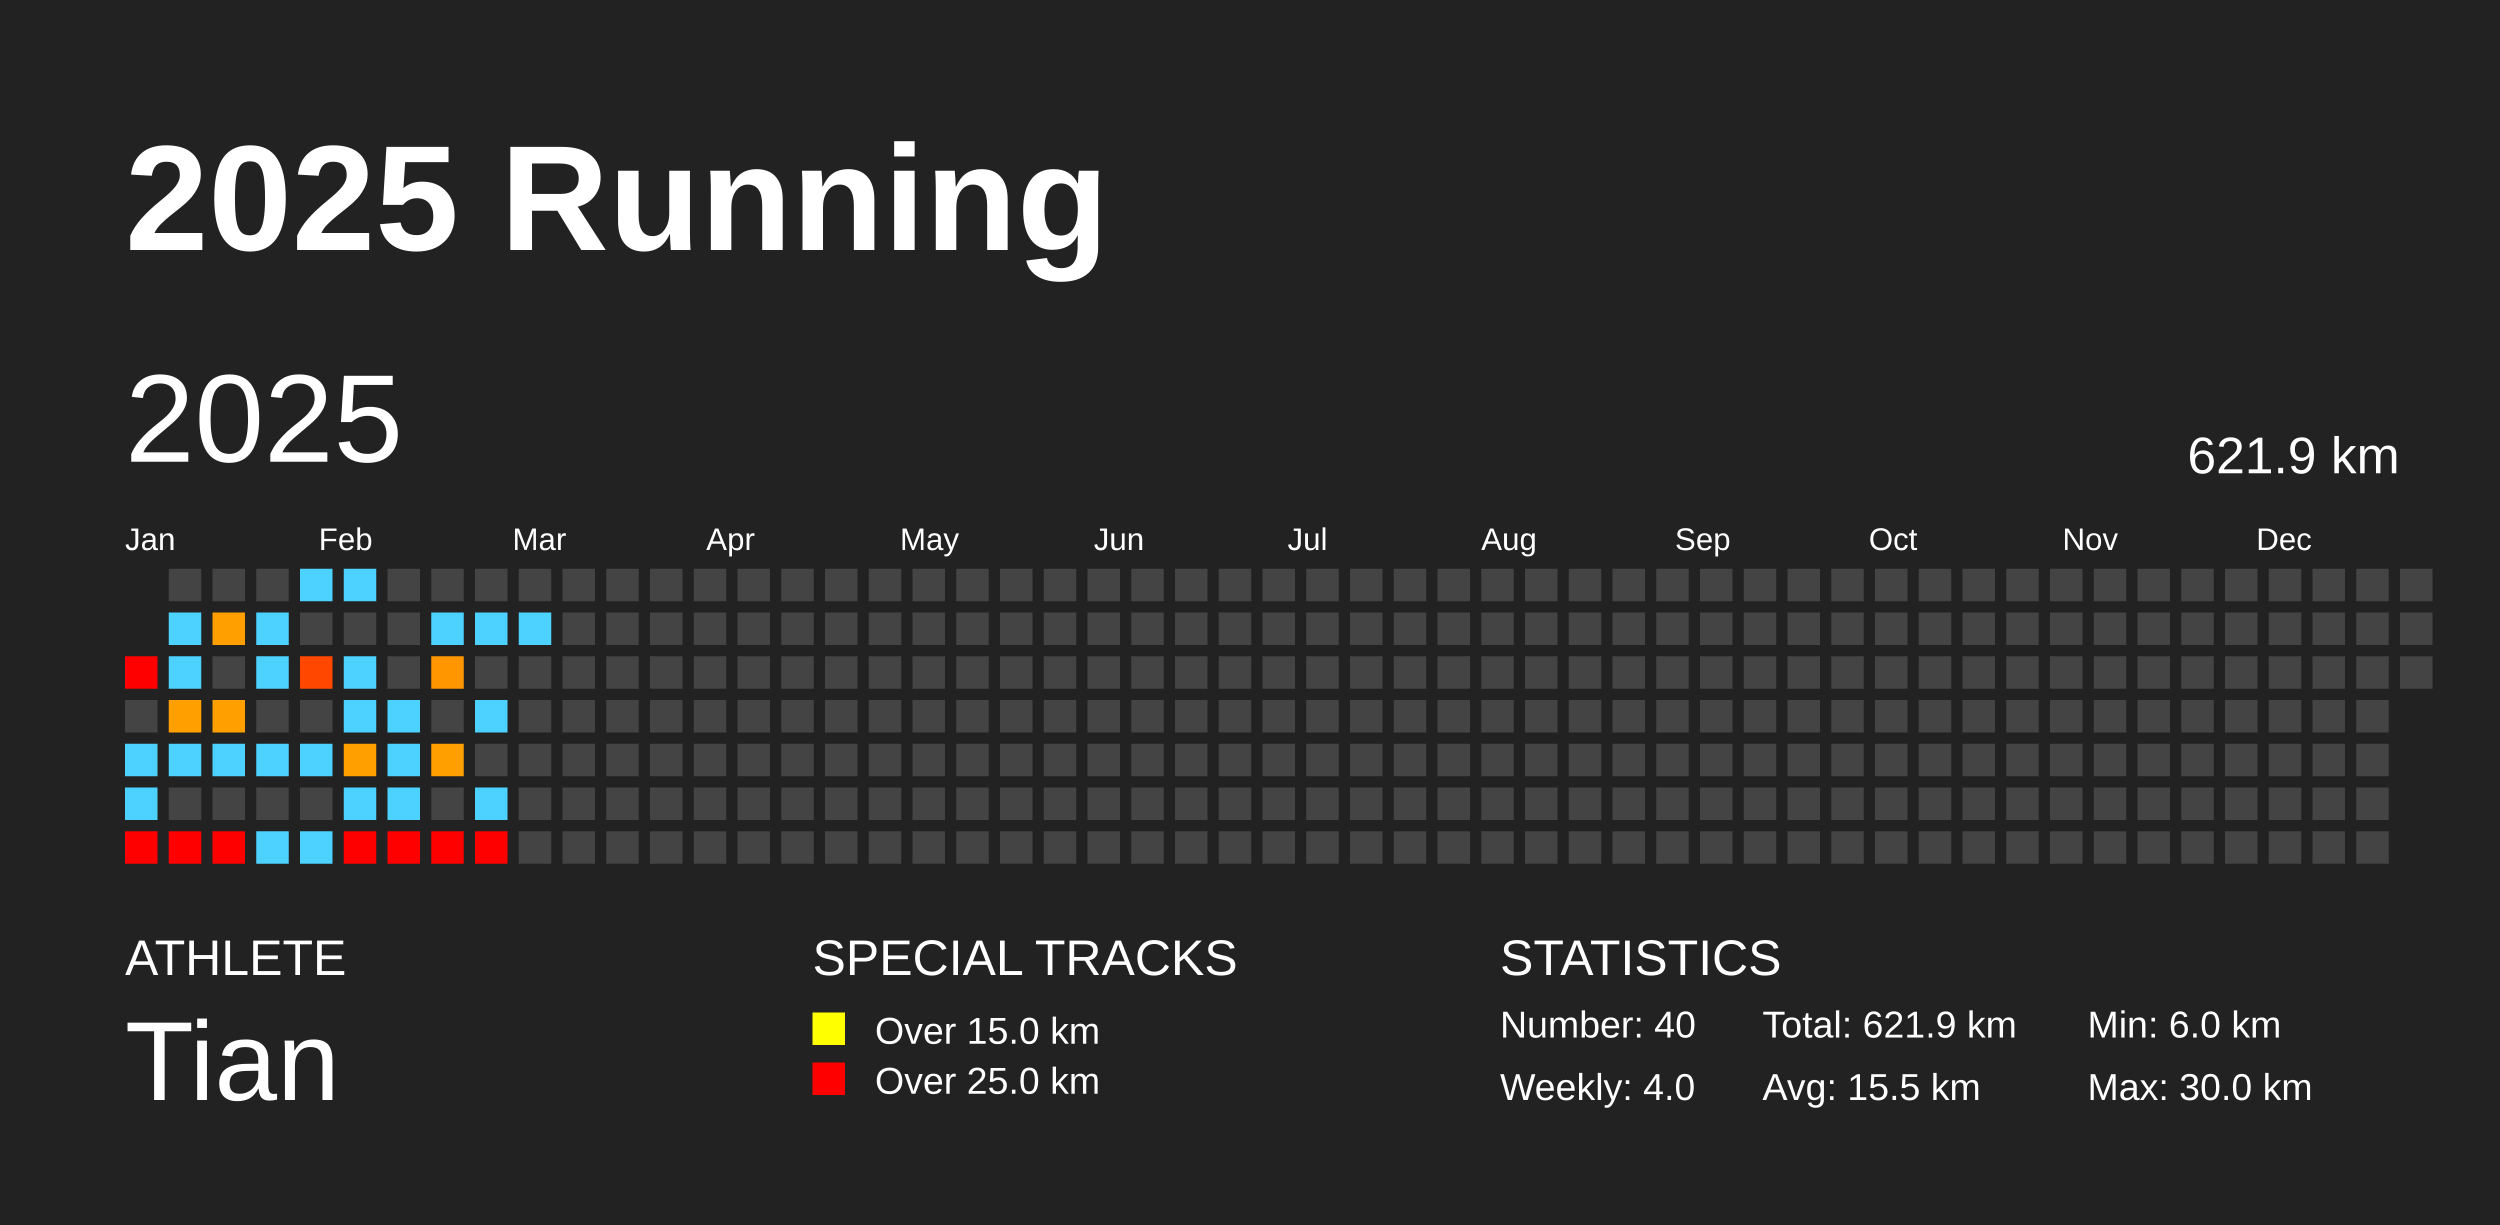
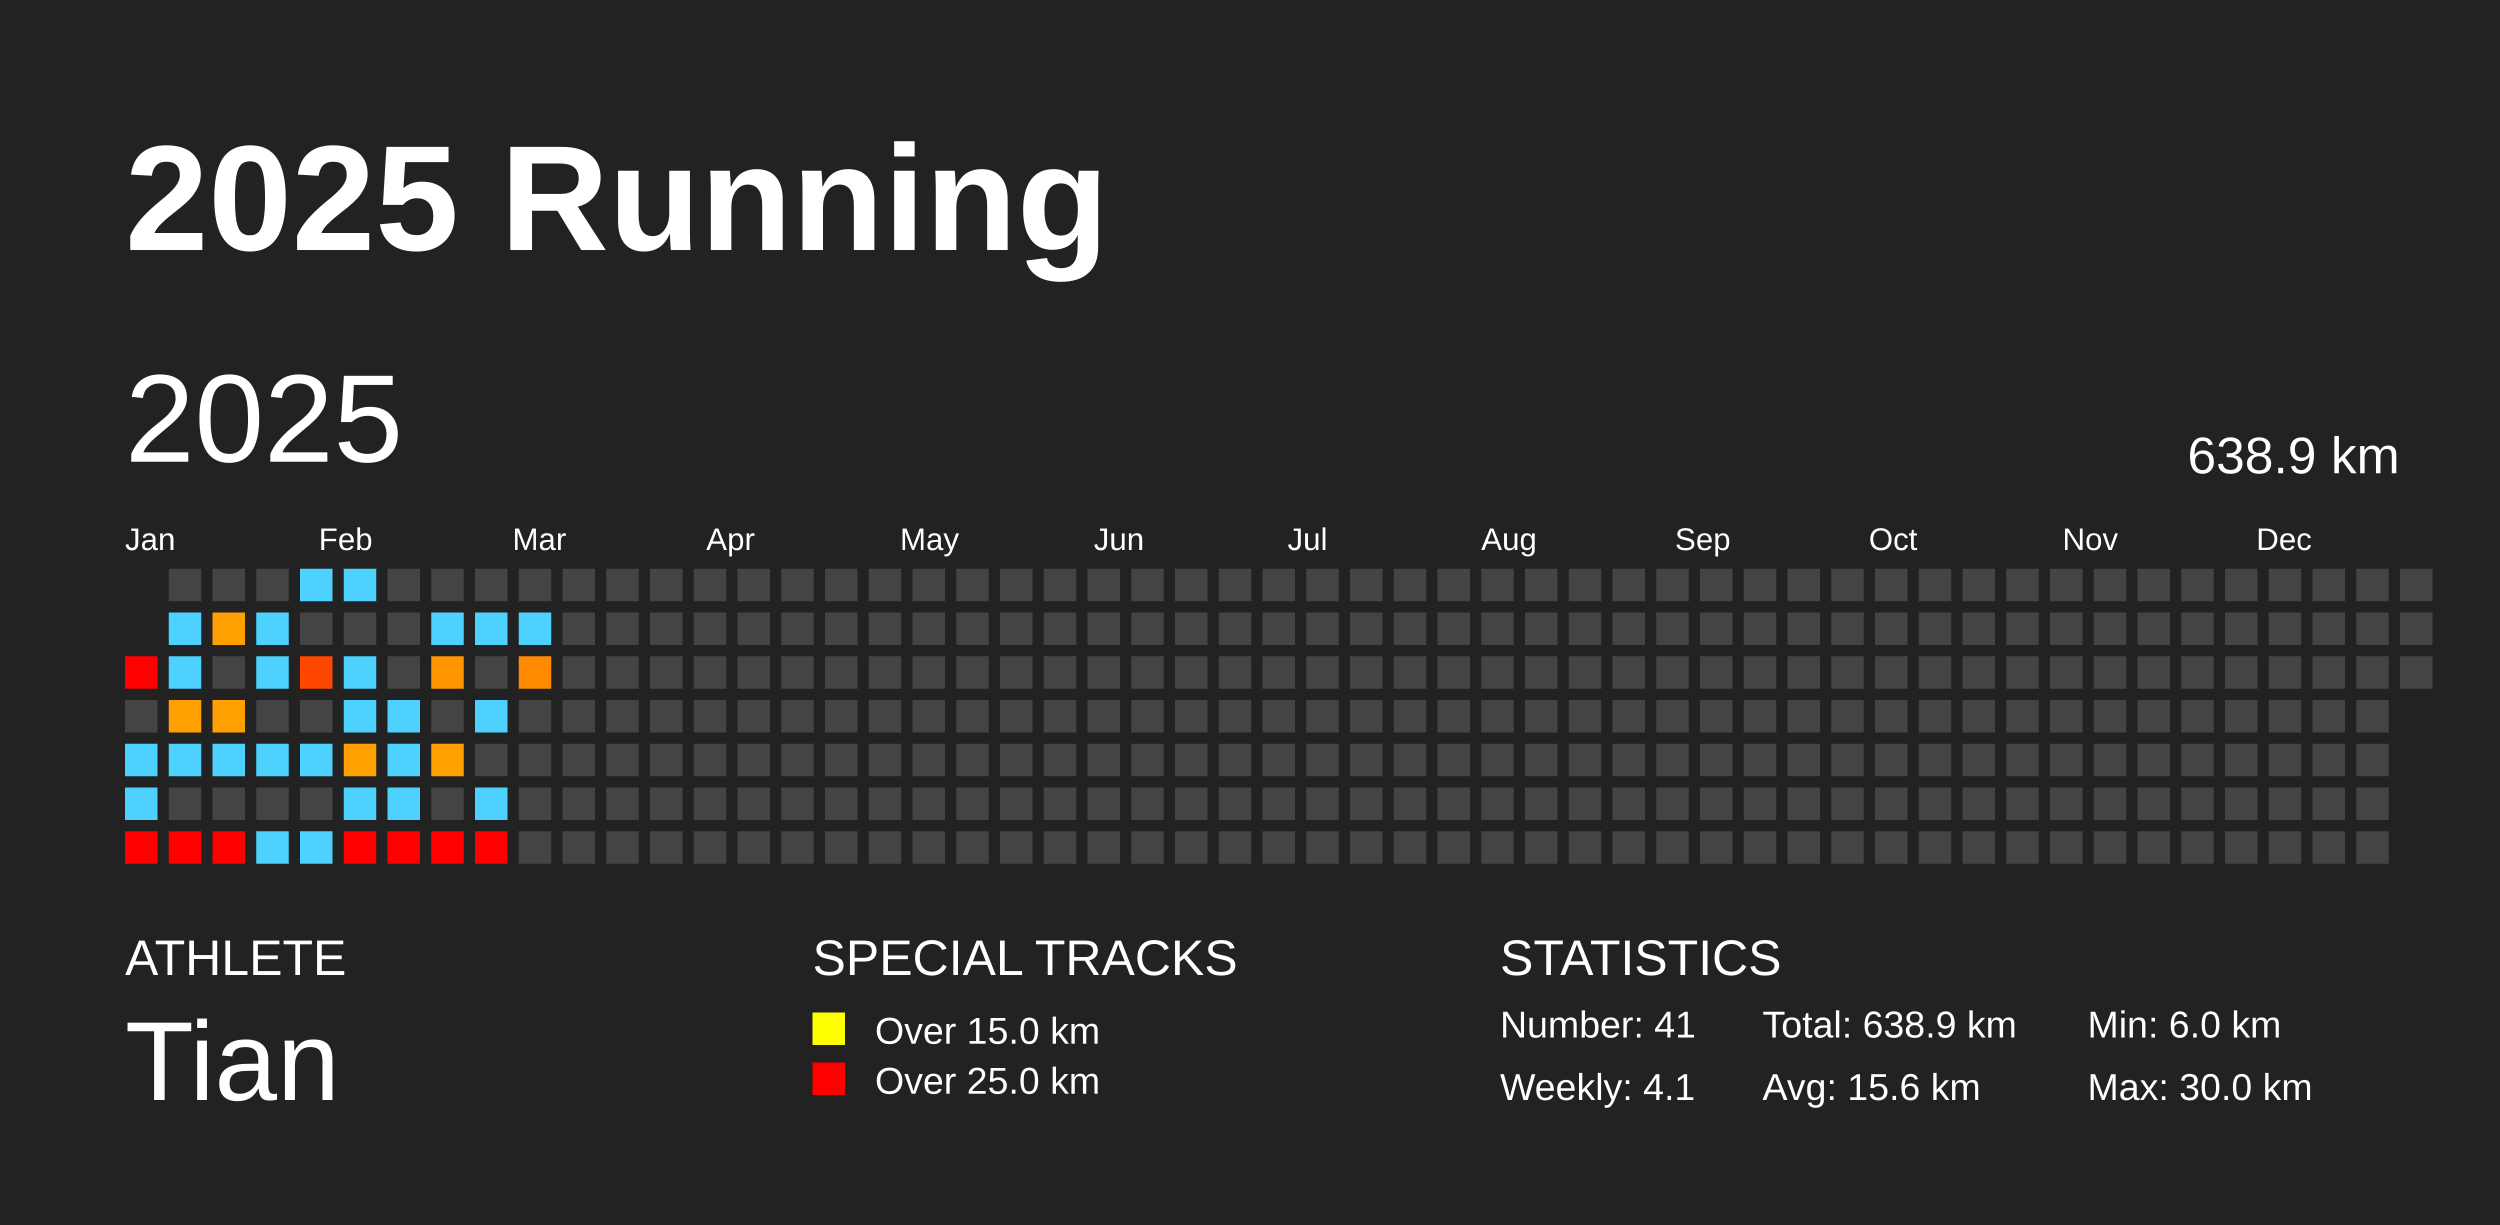
<svg xmlns="http://www.w3.org/2000/svg" baseProfile="full" height="98mm" version="1.1" viewBox="0,0,200,98" width="200mm">
  <defs />
  <rect fill="#222222" height="98" width="200" x="0" y="0" />
  <text fill="#FFFFFF" style="font-size:12px; font-family:Arial; font-weight:bold;" x="10" y="20">2025 Running</text>
  <text fill="#FFFFFF" style="font-size:4px; font-family:Arial" x="10" y="78">ATHLETE</text>
  <text fill="#FFFFFF" style="font-size:9px; font-family:Arial" x="10" y="88">Tian</text>
  <text fill="#FFFFFF" style="font-size:4px; font-family:Arial" x="65" y="78">SPECIAL TRACKS</text>
  <rect fill="yellow" height="2.6" width="2.6" x="65" y="81" />
  <text fill="#FFFFFF" style="font-size:3px; font-family:Arial" x="70" y="83.5">Over 15.0 km</text>
  <rect fill="red" height="2.6" width="2.6" x="65" y="85" />
  <text fill="#FFFFFF" style="font-size:3px; font-family:Arial" x="70" y="87.5">Over 25.0 km</text>
  <text fill="#FFFFFF" style="font-size:4px; font-family:Arial" x="120" y="78">STATISTICS</text>
-   <text fill="#FFFFFF" style="font-size:3px; font-family:Arial" x="120" y="83">Number: 40</text>
-   <text fill="#FFFFFF" style="font-size:3px; font-family:Arial" x="120" y="88">Weekly: 4.0</text>
-   <text fill="#FFFFFF" style="font-size:3px; font-family:Arial" x="141" y="83">Total: 621.9 km</text>
-   <text fill="#FFFFFF" style="font-size:3px; font-family:Arial" x="141" y="88">Avg: 15.5 km</text>
+   <text fill="#FFFFFF" style="font-size:3px; font-family:Arial" x="120" y="83">Number: 41</text>
+   <text fill="#FFFFFF" style="font-size:3px; font-family:Arial" x="120" y="88">Weekly: 4.1</text>
+   <text fill="#FFFFFF" style="font-size:3px; font-family:Arial" x="141" y="83">Total: 638.9 km</text>
+   <text fill="#FFFFFF" style="font-size:3px; font-family:Arial" x="141" y="88">Avg: 15.6 km</text>
  <text fill="#FFFFFF" style="font-size:3px; font-family:Arial" x="167" y="83">Min: 6.0 km</text>
  <text fill="#FFFFFF" style="font-size:3px; font-family:Arial" x="167" y="88">Max: 30.0 km</text>
  <text dominant-baseline="hanging" fill="#FFFFFF" style="font-size:10.0px; font-family:Arial;" x="10" y="30">2025</text>
-   <text dominant-baseline="hanging" fill="#FFFFFF" style="font-size:4.125px; font-family:Arial;" x="175" y="35">621.9 km</text>
+   <text dominant-baseline="hanging" fill="#FFFFFF" style="font-size:4.125px; font-family:Arial;" x="175" y="35">638.9 km</text>
  <text fill="#FFFFFF" style="font-size:2.5px; font-family:Arial" x="10.0" y="44">Jan</text>
  <text fill="#FFFFFF" style="font-size:2.5px; font-family:Arial" x="25.5" y="44">Feb</text>
  <text fill="#FFFFFF" style="font-size:2.5px; font-family:Arial" x="41.0" y="44">Mar</text>
  <text fill="#FFFFFF" style="font-size:2.5px; font-family:Arial" x="56.5" y="44">Apr</text>
  <text fill="#FFFFFF" style="font-size:2.5px; font-family:Arial" x="72.0" y="44">May</text>
  <text fill="#FFFFFF" style="font-size:2.5px; font-family:Arial" x="87.5" y="44">Jun</text>
  <text fill="#FFFFFF" style="font-size:2.5px; font-family:Arial" x="103.0" y="44">Jul</text>
  <text fill="#FFFFFF" style="font-size:2.5px; font-family:Arial" x="118.5" y="44">Aug</text>
  <text fill="#FFFFFF" style="font-size:2.5px; font-family:Arial" x="134.0" y="44">Sep</text>
  <text fill="#FFFFFF" style="font-size:2.5px; font-family:Arial" x="149.5" y="44">Oct</text>
  <text fill="#FFFFFF" style="font-size:2.5px; font-family:Arial" x="165.0" y="44">Nov</text>
  <text fill="#FFFFFF" style="font-size:2.5px; font-family:Arial" x="180.5" y="44">Dec</text>
  <rect fill="red" height="2.6" width="2.6" x="10.0" y="52.5" />
  <rect fill="#444444" height="2.6" width="2.6" x="10.0" y="56.0" />
  <rect fill="#4dd2ff" height="2.6" width="2.6" x="10.0" y="59.5" />
  <rect fill="#4dd2ff" height="2.6" width="2.6" x="10.0" y="63.0" />
  <rect fill="red" height="2.6" width="2.6" x="10.0" y="66.5" />
  <rect fill="#444444" height="2.6" width="2.6" x="13.5" y="45.5" />
  <rect fill="#4dd2ff" height="2.6" width="2.6" x="13.5" y="49.0" />
  <rect fill="#4dd2ff" height="2.6" width="2.6" x="13.5" y="52.5" />
  <rect fill="#ff9f00" height="2.6" width="2.6" x="13.5" y="56.0" />
  <rect fill="#4dd2ff" height="2.6" width="2.6" x="13.5" y="59.5" />
  <rect fill="#444444" height="2.6" width="2.6" x="13.5" y="63.0" />
  <rect fill="red" height="2.6" width="2.6" x="13.5" y="66.5" />
  <rect fill="#444444" height="2.6" width="2.6" x="17.0" y="45.5" />
  <rect fill="#ff9f00" height="2.6" width="2.6" x="17.0" y="49.0" />
  <rect fill="#444444" height="2.6" width="2.6" x="17.0" y="52.5" />
  <rect fill="#ff9f00" height="2.6" width="2.6" x="17.0" y="56.0" />
  <rect fill="#4dd2ff" height="2.6" width="2.6" x="17.0" y="59.5" />
  <rect fill="#444444" height="2.6" width="2.6" x="17.0" y="63.0" />
  <rect fill="red" height="2.6" width="2.6" x="17.0" y="66.5" />
  <rect fill="#444444" height="2.6" width="2.6" x="20.5" y="45.5" />
  <rect fill="#4dd2ff" height="2.6" width="2.6" x="20.5" y="49.0" />
  <rect fill="#4dd2ff" height="2.6" width="2.6" x="20.5" y="52.5" />
  <rect fill="#444444" height="2.6" width="2.6" x="20.5" y="56.0" />
  <rect fill="#4dd2ff" height="2.6" width="2.6" x="20.5" y="59.5" />
  <rect fill="#444444" height="2.6" width="2.6" x="20.5" y="63.0" />
  <rect fill="#4dd2ff" height="2.6" width="2.6" x="20.5" y="66.5" />
  <rect fill="#4dd2ff" height="2.6" width="2.6" x="24.0" y="45.5" />
  <rect fill="#444444" height="2.6" width="2.6" x="24.0" y="49.0" />
  <rect fill="#ff4700" height="2.6" width="2.6" x="24.0" y="52.5" />
  <rect fill="#444444" height="2.6" width="2.6" x="24.0" y="56.0" />
  <rect fill="#4dd2ff" height="2.6" width="2.6" x="24.0" y="59.5" />
  <rect fill="#444444" height="2.6" width="2.6" x="24.0" y="63.0" />
  <rect fill="#4dd2ff" height="2.6" width="2.6" x="24.0" y="66.5" />
  <rect fill="#4dd2ff" height="2.6" width="2.6" x="27.5" y="45.5" />
  <rect fill="#444444" height="2.6" width="2.6" x="27.5" y="49.0" />
  <rect fill="#4dd2ff" height="2.6" width="2.6" x="27.5" y="52.5" />
  <rect fill="#4dd2ff" height="2.6" width="2.6" x="27.5" y="56.0" />
  <rect fill="#ff9f00" height="2.6" width="2.6" x="27.5" y="59.5" />
  <rect fill="#4dd2ff" height="2.6" width="2.6" x="27.5" y="63.0" />
  <rect fill="red" height="2.6" width="2.6" x="27.5" y="66.5" />
  <rect fill="#444444" height="2.6" width="2.6" x="31.0" y="45.5" />
  <rect fill="#444444" height="2.6" width="2.6" x="31.0" y="49.0" />
  <rect fill="#444444" height="2.6" width="2.6" x="31.0" y="52.5" />
  <rect fill="#4dd2ff" height="2.6" width="2.6" x="31.0" y="56.0" />
  <rect fill="#4dd2ff" height="2.6" width="2.6" x="31.0" y="59.5" />
  <rect fill="#4dd2ff" height="2.6" width="2.6" x="31.0" y="63.0" />
  <rect fill="red" height="2.6" width="2.6" x="31.0" y="66.5" />
  <rect fill="#444444" height="2.6" width="2.6" x="34.5" y="45.5" />
  <rect fill="#4dd2ff" height="2.6" width="2.6" x="34.5" y="49.0" />
  <rect fill="#ff9600" height="2.6" width="2.6" x="34.5" y="52.5" />
  <rect fill="#444444" height="2.6" width="2.6" x="34.5" y="56.0" />
  <rect fill="#ff9f00" height="2.6" width="2.6" x="34.5" y="59.5" />
  <rect fill="#444444" height="2.6" width="2.6" x="34.5" y="63.0" />
  <rect fill="red" height="2.6" width="2.6" x="34.5" y="66.5" />
  <rect fill="#444444" height="2.6" width="2.6" x="38.0" y="45.5" />
  <rect fill="#4dd2ff" height="2.6" width="2.6" x="38.0" y="49.0" />
  <rect fill="#444444" height="2.6" width="2.6" x="38.0" y="52.5" />
  <rect fill="#4dd2ff" height="2.6" width="2.6" x="38.0" y="56.0" />
  <rect fill="#444444" height="2.6" width="2.6" x="38.0" y="59.5" />
  <rect fill="#4dd2ff" height="2.6" width="2.6" x="38.0" y="63.0" />
  <rect fill="red" height="2.6" width="2.6" x="38.0" y="66.5" />
  <rect fill="#444444" height="2.6" width="2.6" x="41.5" y="45.5" />
  <rect fill="#4dd2ff" height="2.6" width="2.6" x="41.5" y="49.0" />
-   <rect fill="#444444" height="2.6" width="2.6" x="41.5" y="52.5" />
+   <rect fill="#ff8a00" height="2.6" width="2.6" x="41.5" y="52.5" />
  <rect fill="#444444" height="2.6" width="2.6" x="41.5" y="56.0" />
  <rect fill="#444444" height="2.6" width="2.6" x="41.5" y="59.5" />
  <rect fill="#444444" height="2.6" width="2.6" x="41.5" y="63.0" />
  <rect fill="#444444" height="2.6" width="2.6" x="41.5" y="66.5" />
  <rect fill="#444444" height="2.6" width="2.6" x="45.0" y="45.5" />
  <rect fill="#444444" height="2.6" width="2.6" x="45.0" y="49.0" />
  <rect fill="#444444" height="2.6" width="2.6" x="45.0" y="52.5" />
  <rect fill="#444444" height="2.6" width="2.6" x="45.0" y="56.0" />
  <rect fill="#444444" height="2.6" width="2.6" x="45.0" y="59.5" />
  <rect fill="#444444" height="2.6" width="2.6" x="45.0" y="63.0" />
  <rect fill="#444444" height="2.6" width="2.6" x="45.0" y="66.5" />
  <rect fill="#444444" height="2.6" width="2.6" x="48.5" y="45.5" />
  <rect fill="#444444" height="2.6" width="2.6" x="48.5" y="49.0" />
  <rect fill="#444444" height="2.6" width="2.6" x="48.5" y="52.5" />
  <rect fill="#444444" height="2.6" width="2.6" x="48.5" y="56.0" />
  <rect fill="#444444" height="2.6" width="2.6" x="48.5" y="59.5" />
  <rect fill="#444444" height="2.6" width="2.6" x="48.5" y="63.0" />
  <rect fill="#444444" height="2.6" width="2.6" x="48.5" y="66.5" />
  <rect fill="#444444" height="2.6" width="2.6" x="52.0" y="45.5" />
  <rect fill="#444444" height="2.6" width="2.6" x="52.0" y="49.0" />
  <rect fill="#444444" height="2.6" width="2.6" x="52.0" y="52.5" />
  <rect fill="#444444" height="2.6" width="2.6" x="52.0" y="56.0" />
  <rect fill="#444444" height="2.6" width="2.6" x="52.0" y="59.5" />
  <rect fill="#444444" height="2.6" width="2.6" x="52.0" y="63.0" />
  <rect fill="#444444" height="2.6" width="2.6" x="52.0" y="66.5" />
  <rect fill="#444444" height="2.6" width="2.6" x="55.5" y="45.5" />
  <rect fill="#444444" height="2.6" width="2.6" x="55.5" y="49.0" />
  <rect fill="#444444" height="2.6" width="2.6" x="55.5" y="52.5" />
  <rect fill="#444444" height="2.6" width="2.6" x="55.5" y="56.0" />
  <rect fill="#444444" height="2.6" width="2.6" x="55.5" y="59.5" />
  <rect fill="#444444" height="2.6" width="2.6" x="55.5" y="63.0" />
  <rect fill="#444444" height="2.6" width="2.6" x="55.5" y="66.5" />
  <rect fill="#444444" height="2.6" width="2.6" x="59.0" y="45.5" />
  <rect fill="#444444" height="2.6" width="2.6" x="59.0" y="49.0" />
  <rect fill="#444444" height="2.6" width="2.6" x="59.0" y="52.5" />
  <rect fill="#444444" height="2.6" width="2.6" x="59.0" y="56.0" />
  <rect fill="#444444" height="2.6" width="2.6" x="59.0" y="59.5" />
  <rect fill="#444444" height="2.6" width="2.6" x="59.0" y="63.0" />
  <rect fill="#444444" height="2.6" width="2.6" x="59.0" y="66.5" />
  <rect fill="#444444" height="2.6" width="2.6" x="62.5" y="45.5" />
  <rect fill="#444444" height="2.6" width="2.6" x="62.5" y="49.0" />
  <rect fill="#444444" height="2.6" width="2.6" x="62.5" y="52.5" />
  <rect fill="#444444" height="2.6" width="2.6" x="62.5" y="56.0" />
  <rect fill="#444444" height="2.6" width="2.6" x="62.5" y="59.5" />
  <rect fill="#444444" height="2.6" width="2.6" x="62.5" y="63.0" />
  <rect fill="#444444" height="2.6" width="2.6" x="62.5" y="66.5" />
  <rect fill="#444444" height="2.6" width="2.6" x="66.0" y="45.5" />
  <rect fill="#444444" height="2.6" width="2.6" x="66.0" y="49.0" />
  <rect fill="#444444" height="2.6" width="2.6" x="66.0" y="52.5" />
  <rect fill="#444444" height="2.6" width="2.6" x="66.0" y="56.0" />
  <rect fill="#444444" height="2.6" width="2.6" x="66.0" y="59.5" />
  <rect fill="#444444" height="2.6" width="2.6" x="66.0" y="63.0" />
  <rect fill="#444444" height="2.6" width="2.6" x="66.0" y="66.5" />
  <rect fill="#444444" height="2.6" width="2.6" x="69.5" y="45.5" />
  <rect fill="#444444" height="2.6" width="2.6" x="69.5" y="49.0" />
  <rect fill="#444444" height="2.6" width="2.6" x="69.5" y="52.5" />
  <rect fill="#444444" height="2.6" width="2.6" x="69.5" y="56.0" />
  <rect fill="#444444" height="2.6" width="2.6" x="69.5" y="59.5" />
  <rect fill="#444444" height="2.6" width="2.6" x="69.5" y="63.0" />
  <rect fill="#444444" height="2.6" width="2.6" x="69.5" y="66.5" />
  <rect fill="#444444" height="2.6" width="2.6" x="73.0" y="45.5" />
  <rect fill="#444444" height="2.6" width="2.6" x="73.0" y="49.0" />
  <rect fill="#444444" height="2.6" width="2.6" x="73.0" y="52.5" />
  <rect fill="#444444" height="2.6" width="2.6" x="73.0" y="56.0" />
  <rect fill="#444444" height="2.6" width="2.6" x="73.0" y="59.5" />
  <rect fill="#444444" height="2.6" width="2.6" x="73.0" y="63.0" />
  <rect fill="#444444" height="2.6" width="2.6" x="73.0" y="66.5" />
  <rect fill="#444444" height="2.6" width="2.6" x="76.5" y="45.5" />
  <rect fill="#444444" height="2.6" width="2.6" x="76.5" y="49.0" />
  <rect fill="#444444" height="2.6" width="2.6" x="76.5" y="52.5" />
  <rect fill="#444444" height="2.6" width="2.6" x="76.5" y="56.0" />
  <rect fill="#444444" height="2.6" width="2.6" x="76.5" y="59.5" />
  <rect fill="#444444" height="2.6" width="2.6" x="76.5" y="63.0" />
  <rect fill="#444444" height="2.6" width="2.6" x="76.5" y="66.5" />
  <rect fill="#444444" height="2.6" width="2.6" x="80.0" y="45.5" />
  <rect fill="#444444" height="2.6" width="2.6" x="80.0" y="49.0" />
  <rect fill="#444444" height="2.6" width="2.6" x="80.0" y="52.5" />
  <rect fill="#444444" height="2.6" width="2.6" x="80.0" y="56.0" />
  <rect fill="#444444" height="2.6" width="2.6" x="80.0" y="59.5" />
  <rect fill="#444444" height="2.6" width="2.6" x="80.0" y="63.0" />
  <rect fill="#444444" height="2.6" width="2.6" x="80.0" y="66.5" />
  <rect fill="#444444" height="2.6" width="2.6" x="83.5" y="45.5" />
  <rect fill="#444444" height="2.6" width="2.6" x="83.5" y="49.0" />
  <rect fill="#444444" height="2.6" width="2.6" x="83.5" y="52.5" />
  <rect fill="#444444" height="2.6" width="2.6" x="83.5" y="56.0" />
  <rect fill="#444444" height="2.6" width="2.6" x="83.5" y="59.5" />
  <rect fill="#444444" height="2.6" width="2.6" x="83.5" y="63.0" />
  <rect fill="#444444" height="2.6" width="2.6" x="83.5" y="66.5" />
  <rect fill="#444444" height="2.6" width="2.6" x="87.0" y="45.5" />
  <rect fill="#444444" height="2.6" width="2.6" x="87.0" y="49.0" />
  <rect fill="#444444" height="2.6" width="2.6" x="87.0" y="52.5" />
  <rect fill="#444444" height="2.6" width="2.6" x="87.0" y="56.0" />
  <rect fill="#444444" height="2.6" width="2.6" x="87.0" y="59.5" />
  <rect fill="#444444" height="2.6" width="2.6" x="87.0" y="63.0" />
  <rect fill="#444444" height="2.6" width="2.6" x="87.0" y="66.5" />
  <rect fill="#444444" height="2.6" width="2.6" x="90.5" y="45.5" />
  <rect fill="#444444" height="2.6" width="2.6" x="90.5" y="49.0" />
  <rect fill="#444444" height="2.6" width="2.6" x="90.5" y="52.5" />
  <rect fill="#444444" height="2.6" width="2.6" x="90.5" y="56.0" />
  <rect fill="#444444" height="2.6" width="2.6" x="90.5" y="59.5" />
  <rect fill="#444444" height="2.6" width="2.6" x="90.5" y="63.0" />
  <rect fill="#444444" height="2.6" width="2.6" x="90.5" y="66.5" />
  <rect fill="#444444" height="2.6" width="2.6" x="94.0" y="45.5" />
  <rect fill="#444444" height="2.6" width="2.6" x="94.0" y="49.0" />
  <rect fill="#444444" height="2.6" width="2.6" x="94.0" y="52.5" />
  <rect fill="#444444" height="2.6" width="2.6" x="94.0" y="56.0" />
  <rect fill="#444444" height="2.6" width="2.6" x="94.0" y="59.5" />
  <rect fill="#444444" height="2.6" width="2.6" x="94.0" y="63.0" />
  <rect fill="#444444" height="2.6" width="2.6" x="94.0" y="66.5" />
  <rect fill="#444444" height="2.6" width="2.6" x="97.5" y="45.5" />
  <rect fill="#444444" height="2.6" width="2.6" x="97.5" y="49.0" />
  <rect fill="#444444" height="2.6" width="2.6" x="97.5" y="52.5" />
  <rect fill="#444444" height="2.6" width="2.6" x="97.5" y="56.0" />
  <rect fill="#444444" height="2.6" width="2.6" x="97.5" y="59.5" />
  <rect fill="#444444" height="2.6" width="2.6" x="97.5" y="63.0" />
  <rect fill="#444444" height="2.6" width="2.6" x="97.5" y="66.5" />
  <rect fill="#444444" height="2.6" width="2.6" x="101.0" y="45.5" />
  <rect fill="#444444" height="2.6" width="2.6" x="101.0" y="49.0" />
  <rect fill="#444444" height="2.6" width="2.6" x="101.0" y="52.5" />
  <rect fill="#444444" height="2.6" width="2.6" x="101.0" y="56.0" />
  <rect fill="#444444" height="2.6" width="2.6" x="101.0" y="59.5" />
  <rect fill="#444444" height="2.6" width="2.6" x="101.0" y="63.0" />
  <rect fill="#444444" height="2.6" width="2.6" x="101.0" y="66.5" />
  <rect fill="#444444" height="2.6" width="2.6" x="104.5" y="45.5" />
  <rect fill="#444444" height="2.6" width="2.6" x="104.5" y="49.0" />
  <rect fill="#444444" height="2.6" width="2.6" x="104.5" y="52.5" />
  <rect fill="#444444" height="2.6" width="2.6" x="104.5" y="56.0" />
  <rect fill="#444444" height="2.6" width="2.6" x="104.5" y="59.5" />
  <rect fill="#444444" height="2.6" width="2.6" x="104.5" y="63.0" />
  <rect fill="#444444" height="2.6" width="2.6" x="104.5" y="66.5" />
  <rect fill="#444444" height="2.6" width="2.6" x="108.0" y="45.5" />
  <rect fill="#444444" height="2.6" width="2.6" x="108.0" y="49.0" />
  <rect fill="#444444" height="2.6" width="2.6" x="108.0" y="52.5" />
  <rect fill="#444444" height="2.6" width="2.6" x="108.0" y="56.0" />
  <rect fill="#444444" height="2.6" width="2.6" x="108.0" y="59.5" />
  <rect fill="#444444" height="2.6" width="2.6" x="108.0" y="63.0" />
  <rect fill="#444444" height="2.6" width="2.6" x="108.0" y="66.5" />
  <rect fill="#444444" height="2.6" width="2.6" x="111.5" y="45.5" />
  <rect fill="#444444" height="2.6" width="2.6" x="111.5" y="49.0" />
  <rect fill="#444444" height="2.6" width="2.6" x="111.5" y="52.5" />
  <rect fill="#444444" height="2.6" width="2.6" x="111.5" y="56.0" />
  <rect fill="#444444" height="2.6" width="2.6" x="111.5" y="59.5" />
  <rect fill="#444444" height="2.6" width="2.6" x="111.5" y="63.0" />
  <rect fill="#444444" height="2.6" width="2.6" x="111.5" y="66.5" />
  <rect fill="#444444" height="2.6" width="2.6" x="115.0" y="45.5" />
  <rect fill="#444444" height="2.6" width="2.6" x="115.0" y="49.0" />
  <rect fill="#444444" height="2.6" width="2.6" x="115.0" y="52.5" />
  <rect fill="#444444" height="2.6" width="2.6" x="115.0" y="56.0" />
  <rect fill="#444444" height="2.6" width="2.6" x="115.0" y="59.5" />
  <rect fill="#444444" height="2.6" width="2.6" x="115.0" y="63.0" />
  <rect fill="#444444" height="2.6" width="2.6" x="115.0" y="66.5" />
  <rect fill="#444444" height="2.6" width="2.6" x="118.5" y="45.5" />
  <rect fill="#444444" height="2.6" width="2.6" x="118.5" y="49.0" />
  <rect fill="#444444" height="2.6" width="2.6" x="118.5" y="52.5" />
  <rect fill="#444444" height="2.6" width="2.6" x="118.5" y="56.0" />
  <rect fill="#444444" height="2.6" width="2.6" x="118.5" y="59.5" />
  <rect fill="#444444" height="2.6" width="2.6" x="118.5" y="63.0" />
  <rect fill="#444444" height="2.6" width="2.6" x="118.5" y="66.5" />
  <rect fill="#444444" height="2.6" width="2.6" x="122.0" y="45.5" />
  <rect fill="#444444" height="2.6" width="2.6" x="122.0" y="49.0" />
  <rect fill="#444444" height="2.6" width="2.6" x="122.0" y="52.5" />
  <rect fill="#444444" height="2.6" width="2.6" x="122.0" y="56.0" />
  <rect fill="#444444" height="2.6" width="2.6" x="122.0" y="59.5" />
  <rect fill="#444444" height="2.6" width="2.6" x="122.0" y="63.0" />
  <rect fill="#444444" height="2.6" width="2.6" x="122.0" y="66.5" />
  <rect fill="#444444" height="2.6" width="2.6" x="125.5" y="45.5" />
  <rect fill="#444444" height="2.6" width="2.6" x="125.5" y="49.0" />
  <rect fill="#444444" height="2.6" width="2.6" x="125.5" y="52.5" />
  <rect fill="#444444" height="2.6" width="2.6" x="125.5" y="56.0" />
  <rect fill="#444444" height="2.6" width="2.6" x="125.5" y="59.5" />
  <rect fill="#444444" height="2.6" width="2.6" x="125.5" y="63.0" />
  <rect fill="#444444" height="2.6" width="2.6" x="125.5" y="66.5" />
  <rect fill="#444444" height="2.6" width="2.6" x="129.0" y="45.5" />
  <rect fill="#444444" height="2.6" width="2.6" x="129.0" y="49.0" />
  <rect fill="#444444" height="2.6" width="2.6" x="129.0" y="52.5" />
  <rect fill="#444444" height="2.6" width="2.6" x="129.0" y="56.0" />
  <rect fill="#444444" height="2.6" width="2.6" x="129.0" y="59.5" />
  <rect fill="#444444" height="2.6" width="2.6" x="129.0" y="63.0" />
  <rect fill="#444444" height="2.6" width="2.6" x="129.0" y="66.5" />
  <rect fill="#444444" height="2.6" width="2.6" x="132.5" y="45.5" />
  <rect fill="#444444" height="2.6" width="2.6" x="132.5" y="49.0" />
  <rect fill="#444444" height="2.6" width="2.6" x="132.5" y="52.5" />
  <rect fill="#444444" height="2.6" width="2.6" x="132.5" y="56.0" />
  <rect fill="#444444" height="2.6" width="2.6" x="132.5" y="59.5" />
  <rect fill="#444444" height="2.6" width="2.6" x="132.5" y="63.0" />
  <rect fill="#444444" height="2.6" width="2.6" x="132.5" y="66.5" />
  <rect fill="#444444" height="2.6" width="2.6" x="136.0" y="45.5" />
  <rect fill="#444444" height="2.6" width="2.6" x="136.0" y="49.0" />
  <rect fill="#444444" height="2.6" width="2.6" x="136.0" y="52.5" />
  <rect fill="#444444" height="2.6" width="2.6" x="136.0" y="56.0" />
  <rect fill="#444444" height="2.6" width="2.6" x="136.0" y="59.5" />
  <rect fill="#444444" height="2.6" width="2.6" x="136.0" y="63.0" />
  <rect fill="#444444" height="2.6" width="2.6" x="136.0" y="66.5" />
  <rect fill="#444444" height="2.6" width="2.6" x="139.5" y="45.5" />
  <rect fill="#444444" height="2.6" width="2.6" x="139.5" y="49.0" />
  <rect fill="#444444" height="2.6" width="2.6" x="139.5" y="52.5" />
  <rect fill="#444444" height="2.6" width="2.6" x="139.5" y="56.0" />
  <rect fill="#444444" height="2.6" width="2.6" x="139.5" y="59.5" />
  <rect fill="#444444" height="2.6" width="2.6" x="139.5" y="63.0" />
  <rect fill="#444444" height="2.6" width="2.6" x="139.5" y="66.5" />
  <rect fill="#444444" height="2.6" width="2.6" x="143.0" y="45.5" />
  <rect fill="#444444" height="2.6" width="2.6" x="143.0" y="49.0" />
  <rect fill="#444444" height="2.6" width="2.6" x="143.0" y="52.5" />
  <rect fill="#444444" height="2.6" width="2.6" x="143.0" y="56.0" />
  <rect fill="#444444" height="2.6" width="2.6" x="143.0" y="59.5" />
  <rect fill="#444444" height="2.6" width="2.6" x="143.0" y="63.0" />
  <rect fill="#444444" height="2.6" width="2.6" x="143.0" y="66.5" />
  <rect fill="#444444" height="2.6" width="2.6" x="146.5" y="45.5" />
  <rect fill="#444444" height="2.6" width="2.6" x="146.5" y="49.0" />
  <rect fill="#444444" height="2.6" width="2.6" x="146.5" y="52.5" />
  <rect fill="#444444" height="2.6" width="2.6" x="146.5" y="56.0" />
  <rect fill="#444444" height="2.6" width="2.6" x="146.5" y="59.5" />
  <rect fill="#444444" height="2.6" width="2.6" x="146.5" y="63.0" />
  <rect fill="#444444" height="2.6" width="2.6" x="146.5" y="66.5" />
  <rect fill="#444444" height="2.6" width="2.6" x="150.0" y="45.5" />
  <rect fill="#444444" height="2.6" width="2.6" x="150.0" y="49.0" />
  <rect fill="#444444" height="2.6" width="2.6" x="150.0" y="52.5" />
  <rect fill="#444444" height="2.6" width="2.6" x="150.0" y="56.0" />
  <rect fill="#444444" height="2.6" width="2.6" x="150.0" y="59.5" />
  <rect fill="#444444" height="2.6" width="2.6" x="150.0" y="63.0" />
  <rect fill="#444444" height="2.6" width="2.6" x="150.0" y="66.5" />
  <rect fill="#444444" height="2.6" width="2.6" x="153.5" y="45.5" />
  <rect fill="#444444" height="2.6" width="2.6" x="153.5" y="49.0" />
  <rect fill="#444444" height="2.6" width="2.6" x="153.5" y="52.5" />
  <rect fill="#444444" height="2.6" width="2.6" x="153.5" y="56.0" />
  <rect fill="#444444" height="2.6" width="2.6" x="153.5" y="59.5" />
  <rect fill="#444444" height="2.6" width="2.6" x="153.5" y="63.0" />
  <rect fill="#444444" height="2.6" width="2.6" x="153.5" y="66.5" />
  <rect fill="#444444" height="2.6" width="2.6" x="157.0" y="45.5" />
  <rect fill="#444444" height="2.6" width="2.6" x="157.0" y="49.0" />
  <rect fill="#444444" height="2.6" width="2.6" x="157.0" y="52.5" />
  <rect fill="#444444" height="2.6" width="2.6" x="157.0" y="56.0" />
  <rect fill="#444444" height="2.6" width="2.6" x="157.0" y="59.5" />
  <rect fill="#444444" height="2.6" width="2.6" x="157.0" y="63.0" />
  <rect fill="#444444" height="2.6" width="2.6" x="157.0" y="66.5" />
  <rect fill="#444444" height="2.6" width="2.6" x="160.5" y="45.5" />
  <rect fill="#444444" height="2.6" width="2.6" x="160.5" y="49.0" />
  <rect fill="#444444" height="2.6" width="2.6" x="160.5" y="52.5" />
  <rect fill="#444444" height="2.6" width="2.6" x="160.5" y="56.0" />
  <rect fill="#444444" height="2.6" width="2.6" x="160.5" y="59.5" />
  <rect fill="#444444" height="2.6" width="2.6" x="160.5" y="63.0" />
  <rect fill="#444444" height="2.6" width="2.6" x="160.5" y="66.5" />
  <rect fill="#444444" height="2.6" width="2.6" x="164.0" y="45.5" />
  <rect fill="#444444" height="2.6" width="2.6" x="164.0" y="49.0" />
  <rect fill="#444444" height="2.6" width="2.6" x="164.0" y="52.5" />
  <rect fill="#444444" height="2.6" width="2.6" x="164.0" y="56.0" />
  <rect fill="#444444" height="2.6" width="2.6" x="164.0" y="59.5" />
  <rect fill="#444444" height="2.6" width="2.6" x="164.0" y="63.0" />
  <rect fill="#444444" height="2.6" width="2.6" x="164.0" y="66.5" />
  <rect fill="#444444" height="2.6" width="2.6" x="167.5" y="45.5" />
  <rect fill="#444444" height="2.6" width="2.6" x="167.5" y="49.0" />
  <rect fill="#444444" height="2.6" width="2.6" x="167.5" y="52.5" />
  <rect fill="#444444" height="2.6" width="2.6" x="167.5" y="56.0" />
  <rect fill="#444444" height="2.6" width="2.6" x="167.5" y="59.5" />
  <rect fill="#444444" height="2.6" width="2.6" x="167.5" y="63.0" />
  <rect fill="#444444" height="2.6" width="2.6" x="167.5" y="66.5" />
  <rect fill="#444444" height="2.6" width="2.6" x="171.0" y="45.5" />
  <rect fill="#444444" height="2.6" width="2.6" x="171.0" y="49.0" />
  <rect fill="#444444" height="2.6" width="2.6" x="171.0" y="52.5" />
  <rect fill="#444444" height="2.6" width="2.6" x="171.0" y="56.0" />
  <rect fill="#444444" height="2.6" width="2.6" x="171.0" y="59.5" />
  <rect fill="#444444" height="2.6" width="2.6" x="171.0" y="63.0" />
  <rect fill="#444444" height="2.6" width="2.6" x="171.0" y="66.5" />
  <rect fill="#444444" height="2.6" width="2.6" x="174.5" y="45.5" />
  <rect fill="#444444" height="2.6" width="2.6" x="174.5" y="49.0" />
  <rect fill="#444444" height="2.6" width="2.6" x="174.5" y="52.5" />
  <rect fill="#444444" height="2.6" width="2.6" x="174.5" y="56.0" />
  <rect fill="#444444" height="2.6" width="2.6" x="174.5" y="59.5" />
  <rect fill="#444444" height="2.6" width="2.6" x="174.5" y="63.0" />
  <rect fill="#444444" height="2.6" width="2.6" x="174.5" y="66.5" />
  <rect fill="#444444" height="2.6" width="2.6" x="178.0" y="45.5" />
  <rect fill="#444444" height="2.6" width="2.6" x="178.0" y="49.0" />
  <rect fill="#444444" height="2.6" width="2.6" x="178.0" y="52.5" />
  <rect fill="#444444" height="2.6" width="2.6" x="178.0" y="56.0" />
  <rect fill="#444444" height="2.6" width="2.6" x="178.0" y="59.5" />
  <rect fill="#444444" height="2.6" width="2.6" x="178.0" y="63.0" />
  <rect fill="#444444" height="2.6" width="2.6" x="178.0" y="66.5" />
  <rect fill="#444444" height="2.6" width="2.6" x="181.5" y="45.5" />
  <rect fill="#444444" height="2.6" width="2.6" x="181.5" y="49.0" />
  <rect fill="#444444" height="2.6" width="2.6" x="181.5" y="52.5" />
  <rect fill="#444444" height="2.6" width="2.6" x="181.5" y="56.0" />
  <rect fill="#444444" height="2.6" width="2.6" x="181.5" y="59.5" />
  <rect fill="#444444" height="2.6" width="2.6" x="181.5" y="63.0" />
  <rect fill="#444444" height="2.6" width="2.6" x="181.5" y="66.5" />
  <rect fill="#444444" height="2.6" width="2.6" x="185.0" y="45.5" />
  <rect fill="#444444" height="2.6" width="2.6" x="185.0" y="49.0" />
  <rect fill="#444444" height="2.6" width="2.6" x="185.0" y="52.5" />
  <rect fill="#444444" height="2.6" width="2.6" x="185.0" y="56.0" />
  <rect fill="#444444" height="2.6" width="2.6" x="185.0" y="59.5" />
  <rect fill="#444444" height="2.6" width="2.6" x="185.0" y="63.0" />
  <rect fill="#444444" height="2.6" width="2.6" x="185.0" y="66.5" />
  <rect fill="#444444" height="2.6" width="2.6" x="188.5" y="45.5" />
  <rect fill="#444444" height="2.6" width="2.6" x="188.5" y="49.0" />
  <rect fill="#444444" height="2.6" width="2.6" x="188.5" y="52.5" />
  <rect fill="#444444" height="2.6" width="2.6" x="188.5" y="56.0" />
  <rect fill="#444444" height="2.6" width="2.6" x="188.5" y="59.5" />
  <rect fill="#444444" height="2.6" width="2.6" x="188.5" y="63.0" />
  <rect fill="#444444" height="2.6" width="2.6" x="188.5" y="66.5" />
  <rect fill="#444444" height="2.6" width="2.6" x="192.0" y="45.5" />
  <rect fill="#444444" height="2.6" width="2.6" x="192.0" y="49.0" />
  <rect fill="#444444" height="2.6" width="2.6" x="192.0" y="52.5" />
</svg>
